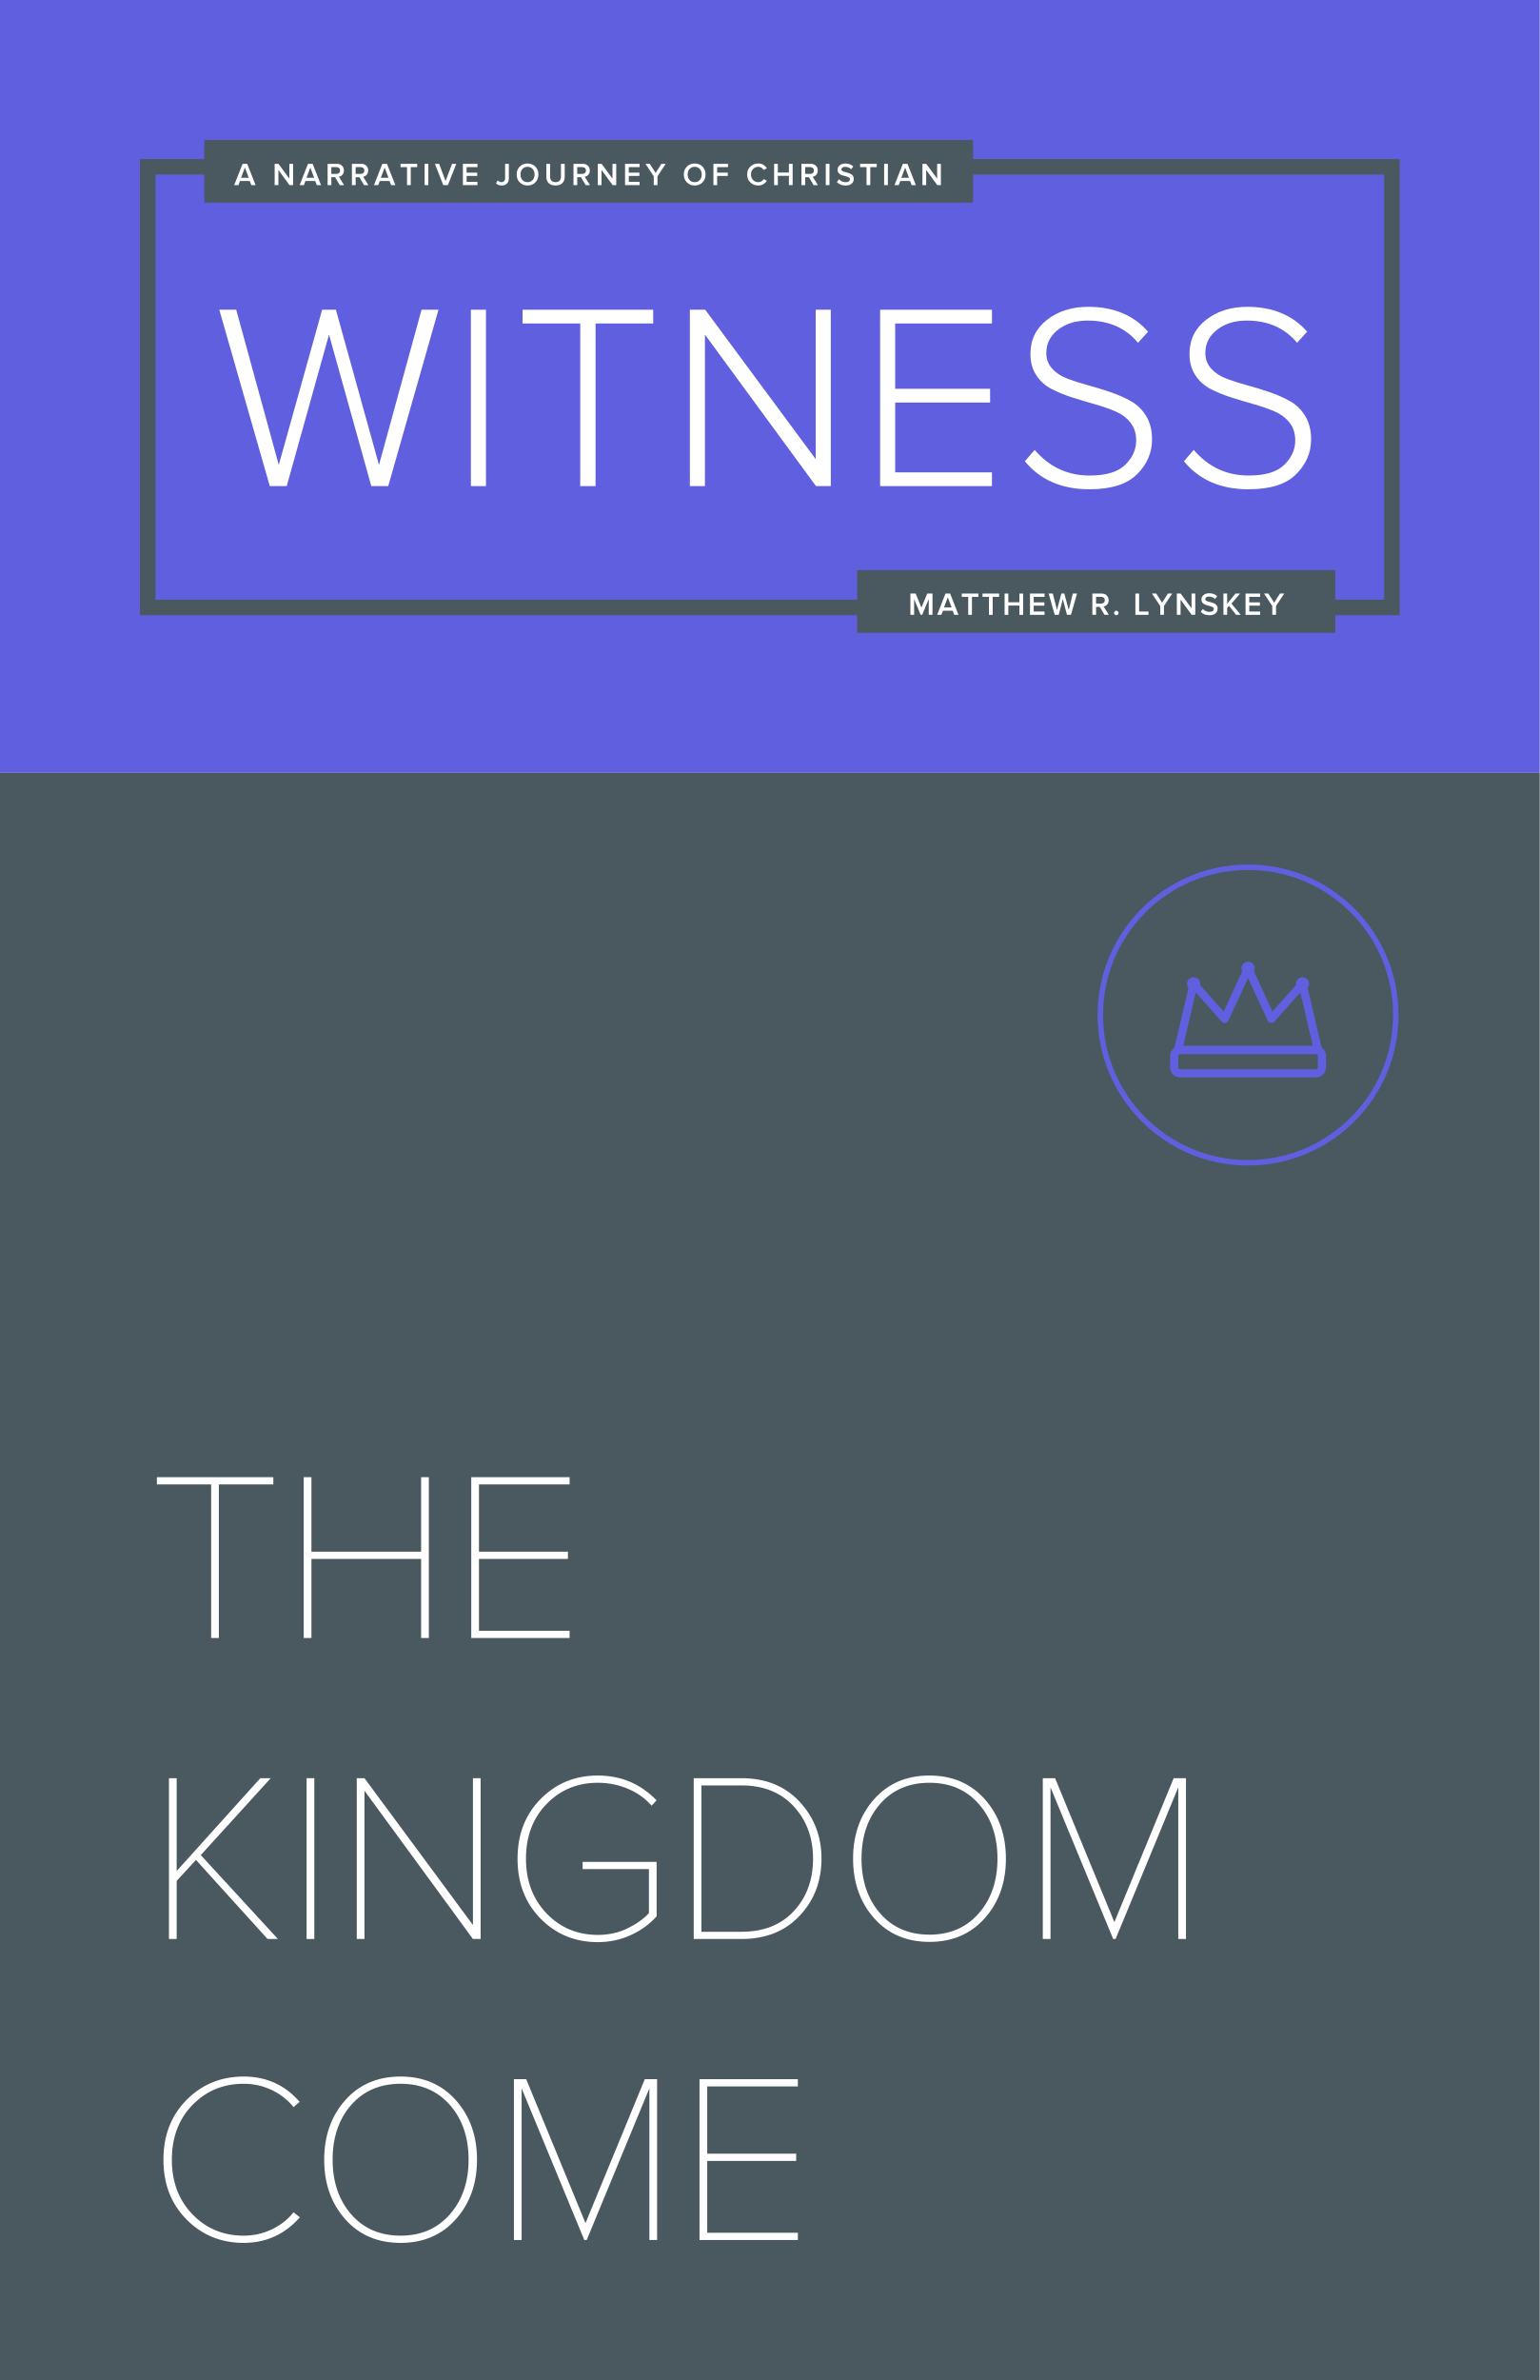
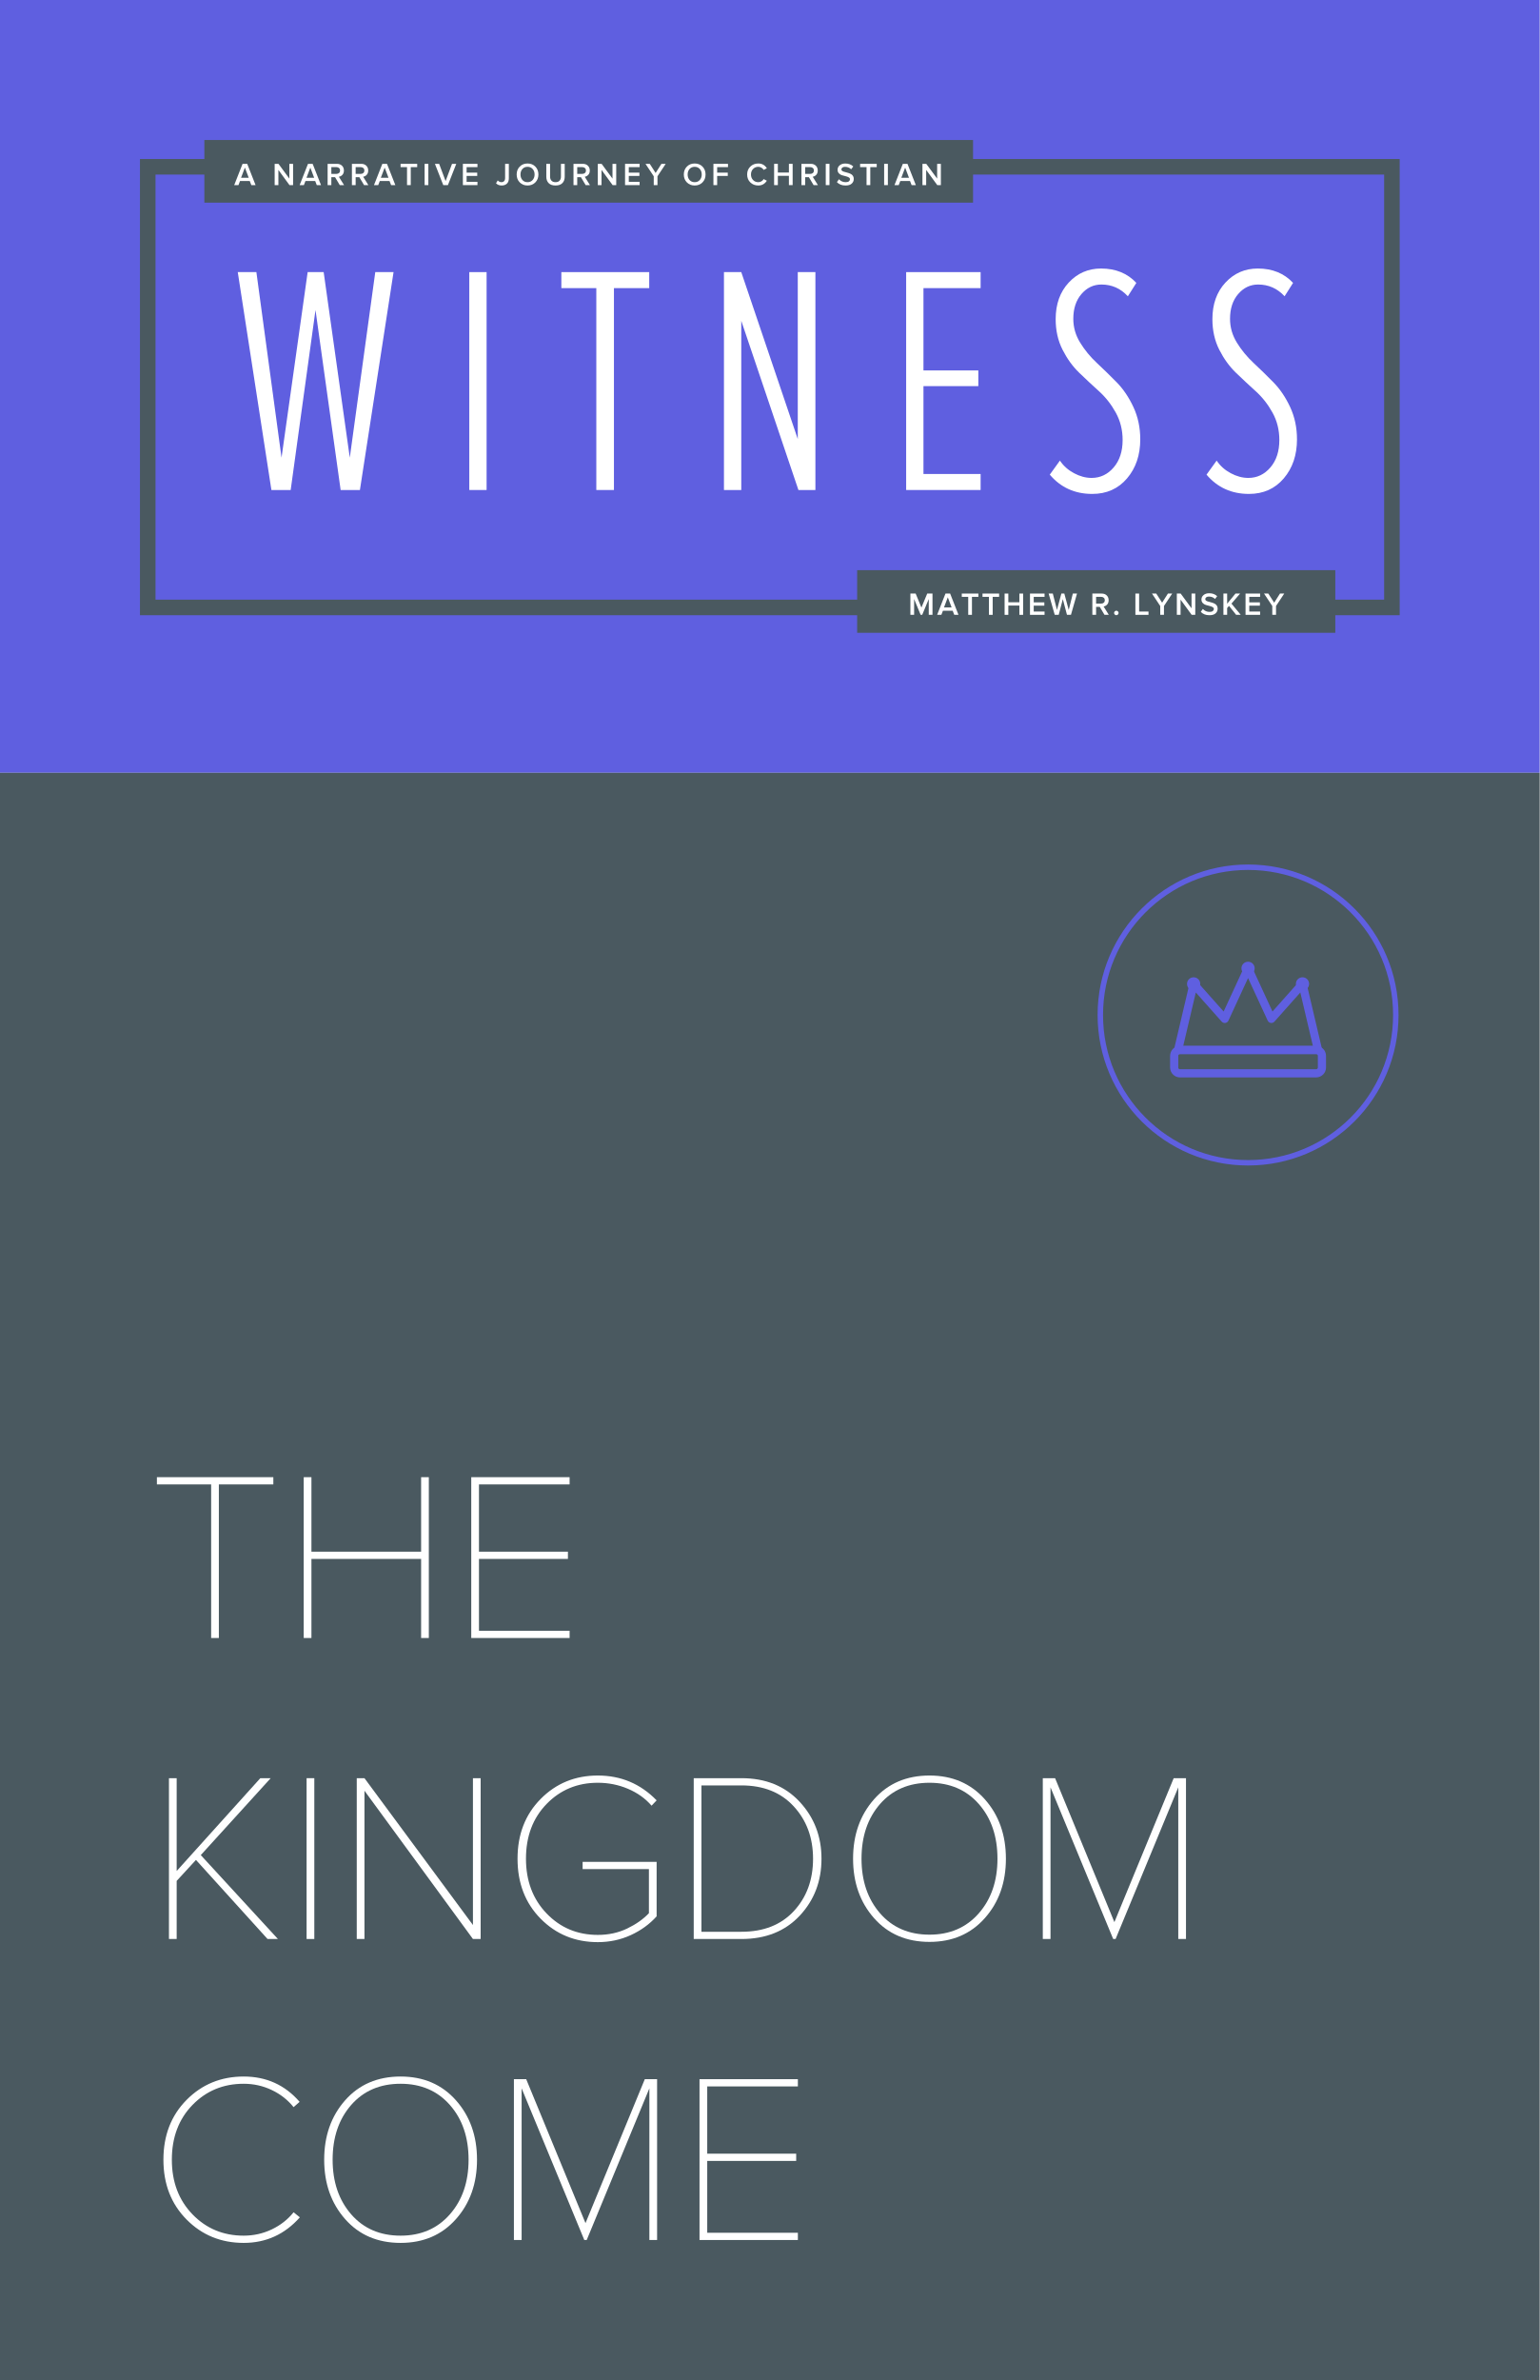
<svg xmlns="http://www.w3.org/2000/svg" id="Layer_1" data-name="Layer 1" viewBox="0 0 396 612">
  <rect width="396" height="198.72" style="fill: #5f5fe0;" />
  <rect y="198.72" width="396" height="413.28" style="fill: #4a5960;" />
  <rect x="38" y="42.89" width="320" height="113.31" style="fill: none; stroke: #4a5960; stroke-width: 4px;" />
  <rect x="52.56" y="36" width="197.71" height="16.11" style="fill: #4a5960;" />
  <path transform="translate(60.23,47.60) scale(0.0082,-0.0082)" d="M671 0H538L489 128H183L134 0H1L263 667H409ZM456 231 336 549 216 231Z" fill="#fff" />
  <path transform="translate(70.06,47.60) scale(0.0082,-0.0082)" d="M649 0H536L188 476V0H71V667H191L532 204V667H649Z" fill="#fff" />
  <path transform="translate(77.06,47.60) scale(0.0082,-0.0082)" d="M671 0H538L489 128H183L134 0H1L263 667H409ZM456 231 336 549 216 231Z" fill="#fff" />
  <path transform="translate(83.68,47.60) scale(0.0082,-0.0082)" d="M587 0H452L304 249H188V0H71V667H364Q462 667 522.0 609.0Q582 551 582 458Q582 374 536.0 323.5Q490 273 424 262ZM348 352Q398 352 430.0 381.0Q462 410 462.0 458.0Q462 506 430.0 535.0Q398 564 348 564H188V352Z" fill="#fff" />
  <path transform="translate(89.93,47.60) scale(0.0082,-0.0082)" d="M587 0H452L304 249H188V0H71V667H364Q462 667 522.0 609.0Q582 551 582 458Q582 374 536.0 323.5Q490 273 424 262ZM348 352Q398 352 430.0 381.0Q462 410 462.0 458.0Q462 506 430.0 535.0Q398 564 348 564H188V352Z" fill="#fff" />
  <path transform="translate(96.18,47.60) scale(0.0082,-0.0082)" d="M671 0H538L489 128H183L134 0H1L263 667H409ZM456 231 336 549 216 231Z" fill="#fff" />
  <path transform="translate(102.80,47.60) scale(0.0082,-0.0082)" d="M347 0H230V564H28V667H549V564H347Z" fill="#fff" />
  <path transform="translate(108.63,47.60) scale(0.0082,-0.0082)" d="M188 0H71V667H188Z" fill="#fff" />
  <path transform="translate(111.85,47.60) scale(0.0082,-0.0082)" d="M409 0H263L1 667H134L336 127L538 667H671Z" fill="#fff" />
  <path transform="translate(118.47,47.60) scale(0.0082,-0.0082)" d="M528 0H71V667H528V564H188V391H521V288H188V103H528Z" fill="#fff" />
  <path transform="translate(127.51,47.60) scale(0.0082,-0.0082)" d="M185 -12Q74 -12 8 58L62 147Q113 92 176 92Q230 92 261.5 125.0Q293 158 293 213V667H410V211Q410 101 348.0 44.5Q286 -12 185 -12Z" fill="#fff" />
  <path transform="translate(132.55,47.60) scale(0.0082,-0.0082)" d="M627.0 85.5Q531 -12 382.0 -12.0Q233 -12 137.0 85.5Q41 183 41.0 333.0Q41 483 137.0 580.5Q233 678 382.0 678.0Q531 678 627.0 580.5Q723 483 723.0 333.0Q723 183 627.0 85.5ZM382 92Q481 92 542.0 160.5Q603 229 603 333Q603 438 542.0 506.0Q481 574 382 574Q282 574 221.5 506.0Q161 438 161.0 333.0Q161 228 221.5 160.0Q282 92 382 92Z" fill="#fff" />
  <path transform="translate(139.93,47.60) scale(0.0082,-0.0082)" d="M360 -12Q218 -12 144.5 62.0Q71 136 71 263V667H189V267Q189 186 233.5 139.0Q278 92 360.0 92.0Q442 92 486.0 139.0Q530 186 530 267V667H648V264Q648 136 574.5 62.0Q501 -12 360 -12Z" fill="#fff" />
  <path transform="translate(146.92,47.60) scale(0.0082,-0.0082)" d="M587 0H452L304 249H188V0H71V667H364Q462 667 522.0 609.0Q582 551 582 458Q582 374 536.0 323.5Q490 273 424 262ZM348 352Q398 352 430.0 381.0Q462 410 462.0 458.0Q462 506 430.0 535.0Q398 564 348 564H188V352Z" fill="#fff" />
  <path transform="translate(153.17,47.60) scale(0.0082,-0.0082)" d="M649 0H536L188 476V0H71V667H191L532 204V667H649Z" fill="#fff" />
  <path transform="translate(160.18,47.60) scale(0.0082,-0.0082)" d="M528 0H71V667H528V564H188V391H521V288H188V103H528Z" fill="#fff" />
  <path transform="translate(166.01,47.60) scale(0.0082,-0.0082)" d="M377 0H260V277L1 667H135L319 381L501 667H635L377 277Z" fill="#fff" />
  <path transform="translate(175.54,47.60) scale(0.0082,-0.0082)" d="M627.0 85.5Q531 -12 382.0 -12.0Q233 -12 137.0 85.5Q41 183 41.0 333.0Q41 483 137.0 580.5Q233 678 382.0 678.0Q531 678 627.0 580.5Q723 483 723.0 333.0Q723 183 627.0 85.5ZM382 92Q481 92 542.0 160.5Q603 229 603 333Q603 438 542.0 506.0Q481 574 382 574Q282 574 221.5 506.0Q161 438 161.0 333.0Q161 228 221.5 160.0Q282 92 382 92Z" fill="#fff" />
  <path transform="translate(182.91,47.60) scale(0.0082,-0.0082)" d="M188 0H71V667H528V564H188V391H521V288H188Z" fill="#fff" />
  <path transform="translate(191.83,47.60) scale(0.0082,-0.0082)" d="M391 -12Q241 -12 141.0 84.5Q41 181 41.0 333.0Q41 485 141.0 581.5Q241 678 391 678Q565 678 659 528L559 477Q534 520 488.5 547.0Q443 574 391 574Q292 574 226.5 506.0Q161 438 161.0 333.0Q161 228 226.5 160.0Q292 92 391 92Q444 92 489.0 119.0Q534 146 559 189L659 138Q563 -12 391 -12Z" fill="#fff" />
  <path transform="translate(198.52,47.60) scale(0.0082,-0.0082)" d="M652 0H535V291H188V0H71V667H188V394H535V667H652Z" fill="#fff" />
  <path transform="translate(205.55,47.60) scale(0.0082,-0.0082)" d="M587 0H452L304 249H188V0H71V667H364Q462 667 522.0 609.0Q582 551 582 458Q582 374 536.0 323.5Q490 273 424 262ZM348 352Q398 352 430.0 381.0Q462 410 462.0 458.0Q462 506 430.0 535.0Q398 564 348 564H188V352Z" fill="#fff" />
  <path transform="translate(211.80,47.60) scale(0.0082,-0.0082)" d="M188 0H71V667H188Z" fill="#fff" />
  <path transform="translate(215.02,47.60) scale(0.0082,-0.0082)" d="M299 -12Q127 -12 28 94L93 184Q179 92 304 92Q371 92 404.5 119.0Q438 146 438 183Q438 221 398.0 243.5Q358 266 301.0 279.0Q244 292 186.5 310.0Q129 328 89.0 371.0Q49 414 49 482Q49 566 116.5 621.5Q184 677 292 677Q446 677 542 584L475 497Q399 573 282 573Q230 573 199.5 550.5Q169 528 169 490Q169 465 190.5 448.0Q212 431 246.0 420.5Q280 410 321.5 400.0Q363 390 404.5 375.5Q446 361 480.0 340.0Q514 319 535.5 282.0Q557 245 557 194Q557 104 492.0 46.0Q427 -12 299 -12Z" fill="#fff" />
  <path transform="translate(220.99,47.60) scale(0.0082,-0.0082)" d="M347 0H230V564H28V667H549V564H347Z" fill="#fff" />
  <path transform="translate(226.82,47.60) scale(0.0082,-0.0082)" d="M188 0H71V667H188Z" fill="#fff" />
  <path transform="translate(230.05,47.60) scale(0.0082,-0.0082)" d="M671 0H538L489 128H183L134 0H1L263 667H409ZM456 231 336 549 216 231Z" fill="#fff" />
  <path transform="translate(236.67,47.60) scale(0.0082,-0.0082)" d="M649 0H536L188 476V0H71V667H191L532 204V667H649Z" fill="#fff" />
-   <path transform="translate(55.11,125.00) scale(0.068,-0.068)" d="M658 0H594L434 573L274 0H210L19 667H83L244 80L408 667H460L623 80L784 667H848Z" fill="#fff" />
-   <path transform="translate(115.47,125.00) scale(0.068,-0.068)" d="M140 0H83V667H140Z" fill="#fff" />
-   <path transform="translate(132.03,125.00) scale(0.068,-0.068)" d="M311 0H253V615H35V667H529V615H311Z" fill="#fff" />
-   <path transform="translate(171.79,125.00) scale(0.068,-0.068)" d="M616 0H560L140 573V0H83V667H141L559 102V667H616Z" fill="#fff" />
-   <path transform="translate(220.72,125.00) scale(0.068,-0.068)" d="M506 0H83V667H506V615H140V368H499V316H140V52H506Z" fill="#fff" />
-   <path transform="translate(260.47,125.00) scale(0.068,-0.068)" d="M290 -12Q133 -12 46 94L83 137Q166 40 291 40Q384 40 425.5 80.5Q467 121 467 173Q467 213 445.0 240.5Q423 268 387.5 283.0Q352 298 309.5 310.0Q267 322 224.5 335.5Q182 349 146.5 367.5Q111 386 89.0 419.5Q67 453 67 500Q67 580 130.0 629.0Q193 678 286 678Q429 678 512 584L474 542Q404 626 283 626Q216 626 171.5 591.5Q127 557 127 503Q127 469 149.0 444.5Q171 420 206.5 406.5Q242 393 284.5 381.5Q327 370 369.5 355.5Q412 341 447.5 321.0Q483 301 505.0 264.5Q527 228 527 177Q527 101 470.0 44.5Q413 -12 290 -12Z" fill="#fff" />
-   <path transform="translate(301.38,125.00) scale(0.068,-0.068)" d="M290 -12Q133 -12 46 94L83 137Q166 40 291 40Q384 40 425.5 80.5Q467 121 467 173Q467 213 445.0 240.5Q423 268 387.5 283.0Q352 298 309.5 310.0Q267 322 224.5 335.5Q182 349 146.5 367.5Q111 386 89.0 419.5Q67 453 67 500Q67 580 130.0 629.0Q193 678 286 678Q429 678 512 584L474 542Q404 626 283 626Q216 626 171.5 591.5Q127 557 127 503Q127 469 149.0 444.5Q171 420 206.5 406.5Q242 393 284.5 381.5Q327 370 369.5 355.5Q412 341 447.5 321.0Q483 301 505.0 264.5Q527 228 527 177Q527 101 470.0 44.5Q413 -12 290 -12Z" fill="#fff" />
+   <path transform="translate(59.39,126.00) scale(0.084,-0.084)" d="M395 0H336L259 551L183 0H124L21 667H78L155 99L235 667H284L364 99L442 667H498Z" fill="#fff" />
+   <path transform="translate(114.99,126.00) scale(0.084,-0.084)" d="M121 0H68V667H121Z" fill="#fff" />
+   <path transform="translate(142.87,126.00) scale(0.084,-0.084)" d="M179 0H125V618H18V667H287V618H179Z" fill="#fff" />
+   <path transform="translate(180.49,126.00) scale(0.084,-0.084)" d="M348 0H296L121 518V0H68V667H121L294 156V667H348Z" fill="#fff" />
+   <path transform="translate(227.35,126.00) scale(0.084,-0.084)" d="M296 0H68V667H296V618H121V366H289V318H121V49H296Z" fill="#fff" />
+   <path transform="translate(267.99,126.00) scale(0.084,-0.084)" d="M154 -12Q74 -12 24 47L55 90Q71 66 98.0 51.5Q125 37 152 37Q192 37 219.5 69.0Q247 101 247 153Q247 199 226.0 237.0Q205 275 174.5 302.5Q144 330 114.0 359.0Q84 388 63.0 429.5Q42 471 42 523Q42 592 82.0 635.0Q122 678 181 678Q248 678 289 634L263 593Q230 629 182 629Q146 629 121.0 600.0Q96 571 96 524Q96 485 117.0 451.0Q138 417 168.0 389.0Q198 361 228.5 330.0Q259 299 280.0 254.0Q301 209 301 155Q301 83 260.5 35.5Q220 -12 154 -12Z" fill="#fff" />
+   <path transform="translate(308.30,126.00) scale(0.084,-0.084)" d="M154 -12Q74 -12 24 47L55 90Q71 66 98.0 51.5Q125 37 152 37Q192 37 219.5 69.0Q247 101 247 153Q247 199 226.0 237.0Q205 275 174.5 302.5Q144 330 114.0 359.0Q84 388 63.0 429.5Q42 471 42 523Q42 592 82.0 635.0Q122 678 181 678Q248 678 289 634L263 593Q230 629 182 629Q146 629 121.0 600.0Q96 571 96 524Q96 485 117.0 451.0Q138 417 168.0 389.0Q198 361 228.5 330.0Q259 299 280.0 254.0Q301 209 301 155Q301 83 260.5 35.5Q220 -12 154 -12Z" fill="#fff" />
  <rect x="220.46" y="146.61" width="122.98" height="16.11" style="fill: #4a5960;" />
  <path transform="translate(233.57,158.10) scale(0.0082,-0.0082)" d="M764 0H647V495L442 0H392L188 495V0H71V667H236L417 228L599 667H764Z" fill="#fff" />
  <path transform="translate(241.02,158.10) scale(0.0082,-0.0082)" d="M671 0H538L489 128H183L134 0H1L263 667H409ZM456 231 336 549 216 231Z" fill="#fff" />
  <path transform="translate(247.14,158.10) scale(0.0082,-0.0082)" d="M347 0H230V564H28V667H549V564H347Z" fill="#fff" />
  <path transform="translate(252.47,158.10) scale(0.0082,-0.0082)" d="M347 0H230V564H28V667H549V564H347Z" fill="#fff" />
  <path transform="translate(257.80,158.10) scale(0.0082,-0.0082)" d="M652 0H535V291H188V0H71V667H188V394H535V667H652Z" fill="#fff" />
  <path transform="translate(264.33,158.10) scale(0.0082,-0.0082)" d="M528 0H71V667H528V564H188V391H521V288H188V103H528Z" fill="#fff" />
  <path transform="translate(269.66,158.10) scale(0.0082,-0.0082)" d="M706 0H581L451 492L322 0H197L6 667H137L267 153L405 667H498L636 153L765 667H896Z" fill="#fff" />
  <path transform="translate(280.37,158.10) scale(0.0082,-0.0082)" d="M587 0H452L304 249H188V0H71V667H364Q462 667 522.0 609.0Q582 551 582 458Q582 374 536.0 323.5Q490 273 424 262ZM348 352Q398 352 430.0 381.0Q462 410 462.0 458.0Q462 506 430.0 535.0Q398 564 348 564H188V352Z" fill="#fff" />
  <path transform="translate(286.12,158.10) scale(0.0082,-0.0082)" d="M171.0 9.5Q150 -11 122.0 -11.0Q94 -11 73.0 9.5Q52 30 52.0 59.0Q52 88 73.0 108.5Q94 129 122.0 129.0Q150 129 171.0 108.5Q192 88 192.0 59.0Q192 30 171.0 9.5Z" fill="#fff" />
  <path transform="translate(291.44,158.10) scale(0.0082,-0.0082)" d="M482 0H71V667H188V103H482Z" fill="#fff" />
  <path transform="translate(296.28,158.10) scale(0.0082,-0.0082)" d="M377 0H260V277L1 667H135L319 381L501 667H635L377 277Z" fill="#fff" />
  <path transform="translate(302.10,158.10) scale(0.0082,-0.0082)" d="M649 0H536L188 476V0H71V667H191L532 204V667H649Z" fill="#fff" />
  <path transform="translate(308.61,158.10) scale(0.0082,-0.0082)" d="M299 -12Q127 -12 28 94L93 184Q179 92 304 92Q371 92 404.5 119.0Q438 146 438 183Q438 221 398.0 243.5Q358 266 301.0 279.0Q244 292 186.5 310.0Q129 328 89.0 371.0Q49 414 49 482Q49 566 116.5 621.5Q184 677 292 677Q446 677 542 584L475 497Q399 573 282 573Q230 573 199.5 550.5Q169 528 169 490Q169 465 190.5 448.0Q212 431 246.0 420.5Q280 410 321.5 400.0Q363 390 404.5 375.5Q446 361 480.0 340.0Q514 319 535.5 282.0Q557 245 557 194Q557 104 492.0 46.0Q427 -12 299 -12Z" fill="#fff" />
  <path transform="translate(314.08,158.10) scale(0.0082,-0.0082)" d="M614 0H470L246 281L188 213V0H71V667H188V349L449 667H594L323 352Z" fill="#fff" />
  <path transform="translate(319.77,158.10) scale(0.0082,-0.0082)" d="M528 0H71V667H528V564H188V391H521V288H188V103H528Z" fill="#fff" />
  <path transform="translate(325.10,158.10) scale(0.0082,-0.0082)" d="M377 0H260V277L1 667H135L319 381L501 667H635L377 277Z" fill="#fff" />
  <g transform="translate(321,261)" fill="none" stroke="#5f5fe0" stroke-linecap="round" stroke-linejoin="round">
    <circle r="38" stroke-width="1.4" />
    <path d="M-18,9 L-14,-8 L-6,1 L0,-12 L6,1 L14,-8 L18,9 Z" stroke-width="2.1" />
    <rect x="-19" y="9" width="38" height="6" rx="1.5" stroke-width="2.1" />
    <circle cx="-14" cy="-8" r="1.7" fill="#5f5fe0" stroke="none" />
    <circle cx="0" cy="-12" r="1.7" fill="#5f5fe0" stroke="none" />
    <circle cx="14" cy="-8" r="1.7" fill="#5f5fe0" stroke="none" />
  </g>
  <path transform="translate(38.00,421.20) scale(0.062,-0.062)" d="M295 0H263V637H38V667H521V637H295Z" fill="#fff" />
  <path transform="translate(72.66,421.20) scale(0.062,-0.062)" d="M607 0H575V328H120V0H88V667H120V358H575V667H607Z" fill="#fff" />
  <path transform="translate(115.75,421.20) scale(0.062,-0.062)" d="M496 0H88V667H496V637H120V358H489V328H120V30H496Z" fill="#fff" />
  <path transform="translate(38.00,498.60) scale(0.062,-0.062)" d="M540 0H497L200 328L120 241V0H88V667H120V282L467 667H510L220 348Z" fill="#fff" />
  <path transform="translate(73.40,498.60) scale(0.062,-0.062)" d="M120 0H88V667H120Z" fill="#fff" />
  <path transform="translate(86.30,498.60) scale(0.062,-0.062)" d="M602 0H570L120 615V0H88V667H120L570 58V667H602Z" fill="#fff" />
  <path transform="translate(129.08,498.60) scale(0.062,-0.062)" d="M398 -13Q257 -13 161.0 84.0Q65 181 65 333Q65 484 161.0 581.0Q257 678 398 678Q542 678 642 575L621 553Q582 598 523.0 623.0Q464 648 398 648Q271 648 185.5 560.0Q100 472 100 333Q100 195 185.5 106.0Q271 17 398 17Q465 17 520.0 43.5Q575 70 610 107V290H335V320H642V94Q598 45 534.5 16.0Q471 -13 398 -13Z" fill="#fff" />
  <path transform="translate(172.97,498.60) scale(0.062,-0.062)" d="M286 0H88V667H286Q436 667 527.0 569.5Q618 472 618 333Q618 193 527.5 96.5Q437 0 286 0ZM286 30Q424 30 503.5 116.0Q583 202 583 333Q583 463 503.0 550.0Q423 637 286 637H120V30Z" fill="#fff" />
  <path transform="translate(215.38,498.60) scale(0.062,-0.062)" d="M382 -12Q239 -12 152.0 86.5Q65 185 65.0 333.0Q65 481 152.0 579.5Q239 678 382 678Q524 678 611.5 579.5Q699 481 699.0 333.0Q699 185 611.5 86.5Q524 -12 382 -12ZM382 18Q509 18 586.5 106.5Q664 195 664 333Q664 472 586.5 560.0Q509 648 382 648Q254 648 177.0 560.0Q100 472 100 333Q100 195 177.0 106.5Q254 18 382 18Z" fill="#fff" />
  <path transform="translate(262.75,498.60) scale(0.062,-0.062)" d="M682 0H650V629L390 0H380L120 629V0H88V667H139L385 70L631 667H682Z" fill="#fff" />
  <path transform="translate(38.00,576.00) scale(0.062,-0.062)" d="M398 -12Q257 -12 161.0 85.0Q65 182 65.0 333.0Q65 484 161.0 581.0Q257 678 398.0 678.0Q539 678 630 573L605 551Q569 596 514.5 622.0Q460 648 398 648Q271 648 185.5 560.0Q100 472 100 333Q100 195 185.5 106.5Q271 18 398 18Q460 18 514.5 44.0Q569 70 605 115L631 94Q537 -12 398 -12Z" fill="#fff" />
  <path transform="translate(79.35,576.00) scale(0.062,-0.062)" d="M382 -12Q239 -12 152.0 86.5Q65 185 65.0 333.0Q65 481 152.0 579.5Q239 678 382 678Q524 678 611.5 579.5Q699 481 699.0 333.0Q699 185 611.5 86.5Q524 -12 382 -12ZM382 18Q509 18 586.5 106.5Q664 195 664 333Q664 472 586.5 560.0Q509 648 382 648Q254 648 177.0 560.0Q100 472 100 333Q100 195 177.0 106.5Q254 18 382 18Z" fill="#fff" />
  <path transform="translate(126.72,576.00) scale(0.062,-0.062)" d="M682 0H650V629L390 0H380L120 629V0H88V667H139L385 70L631 667H682Z" fill="#fff" />
  <path transform="translate(174.46,576.00) scale(0.062,-0.062)" d="M496 0H88V667H496V637H120V358H489V328H120V30H496Z" fill="#fff" />
</svg>
